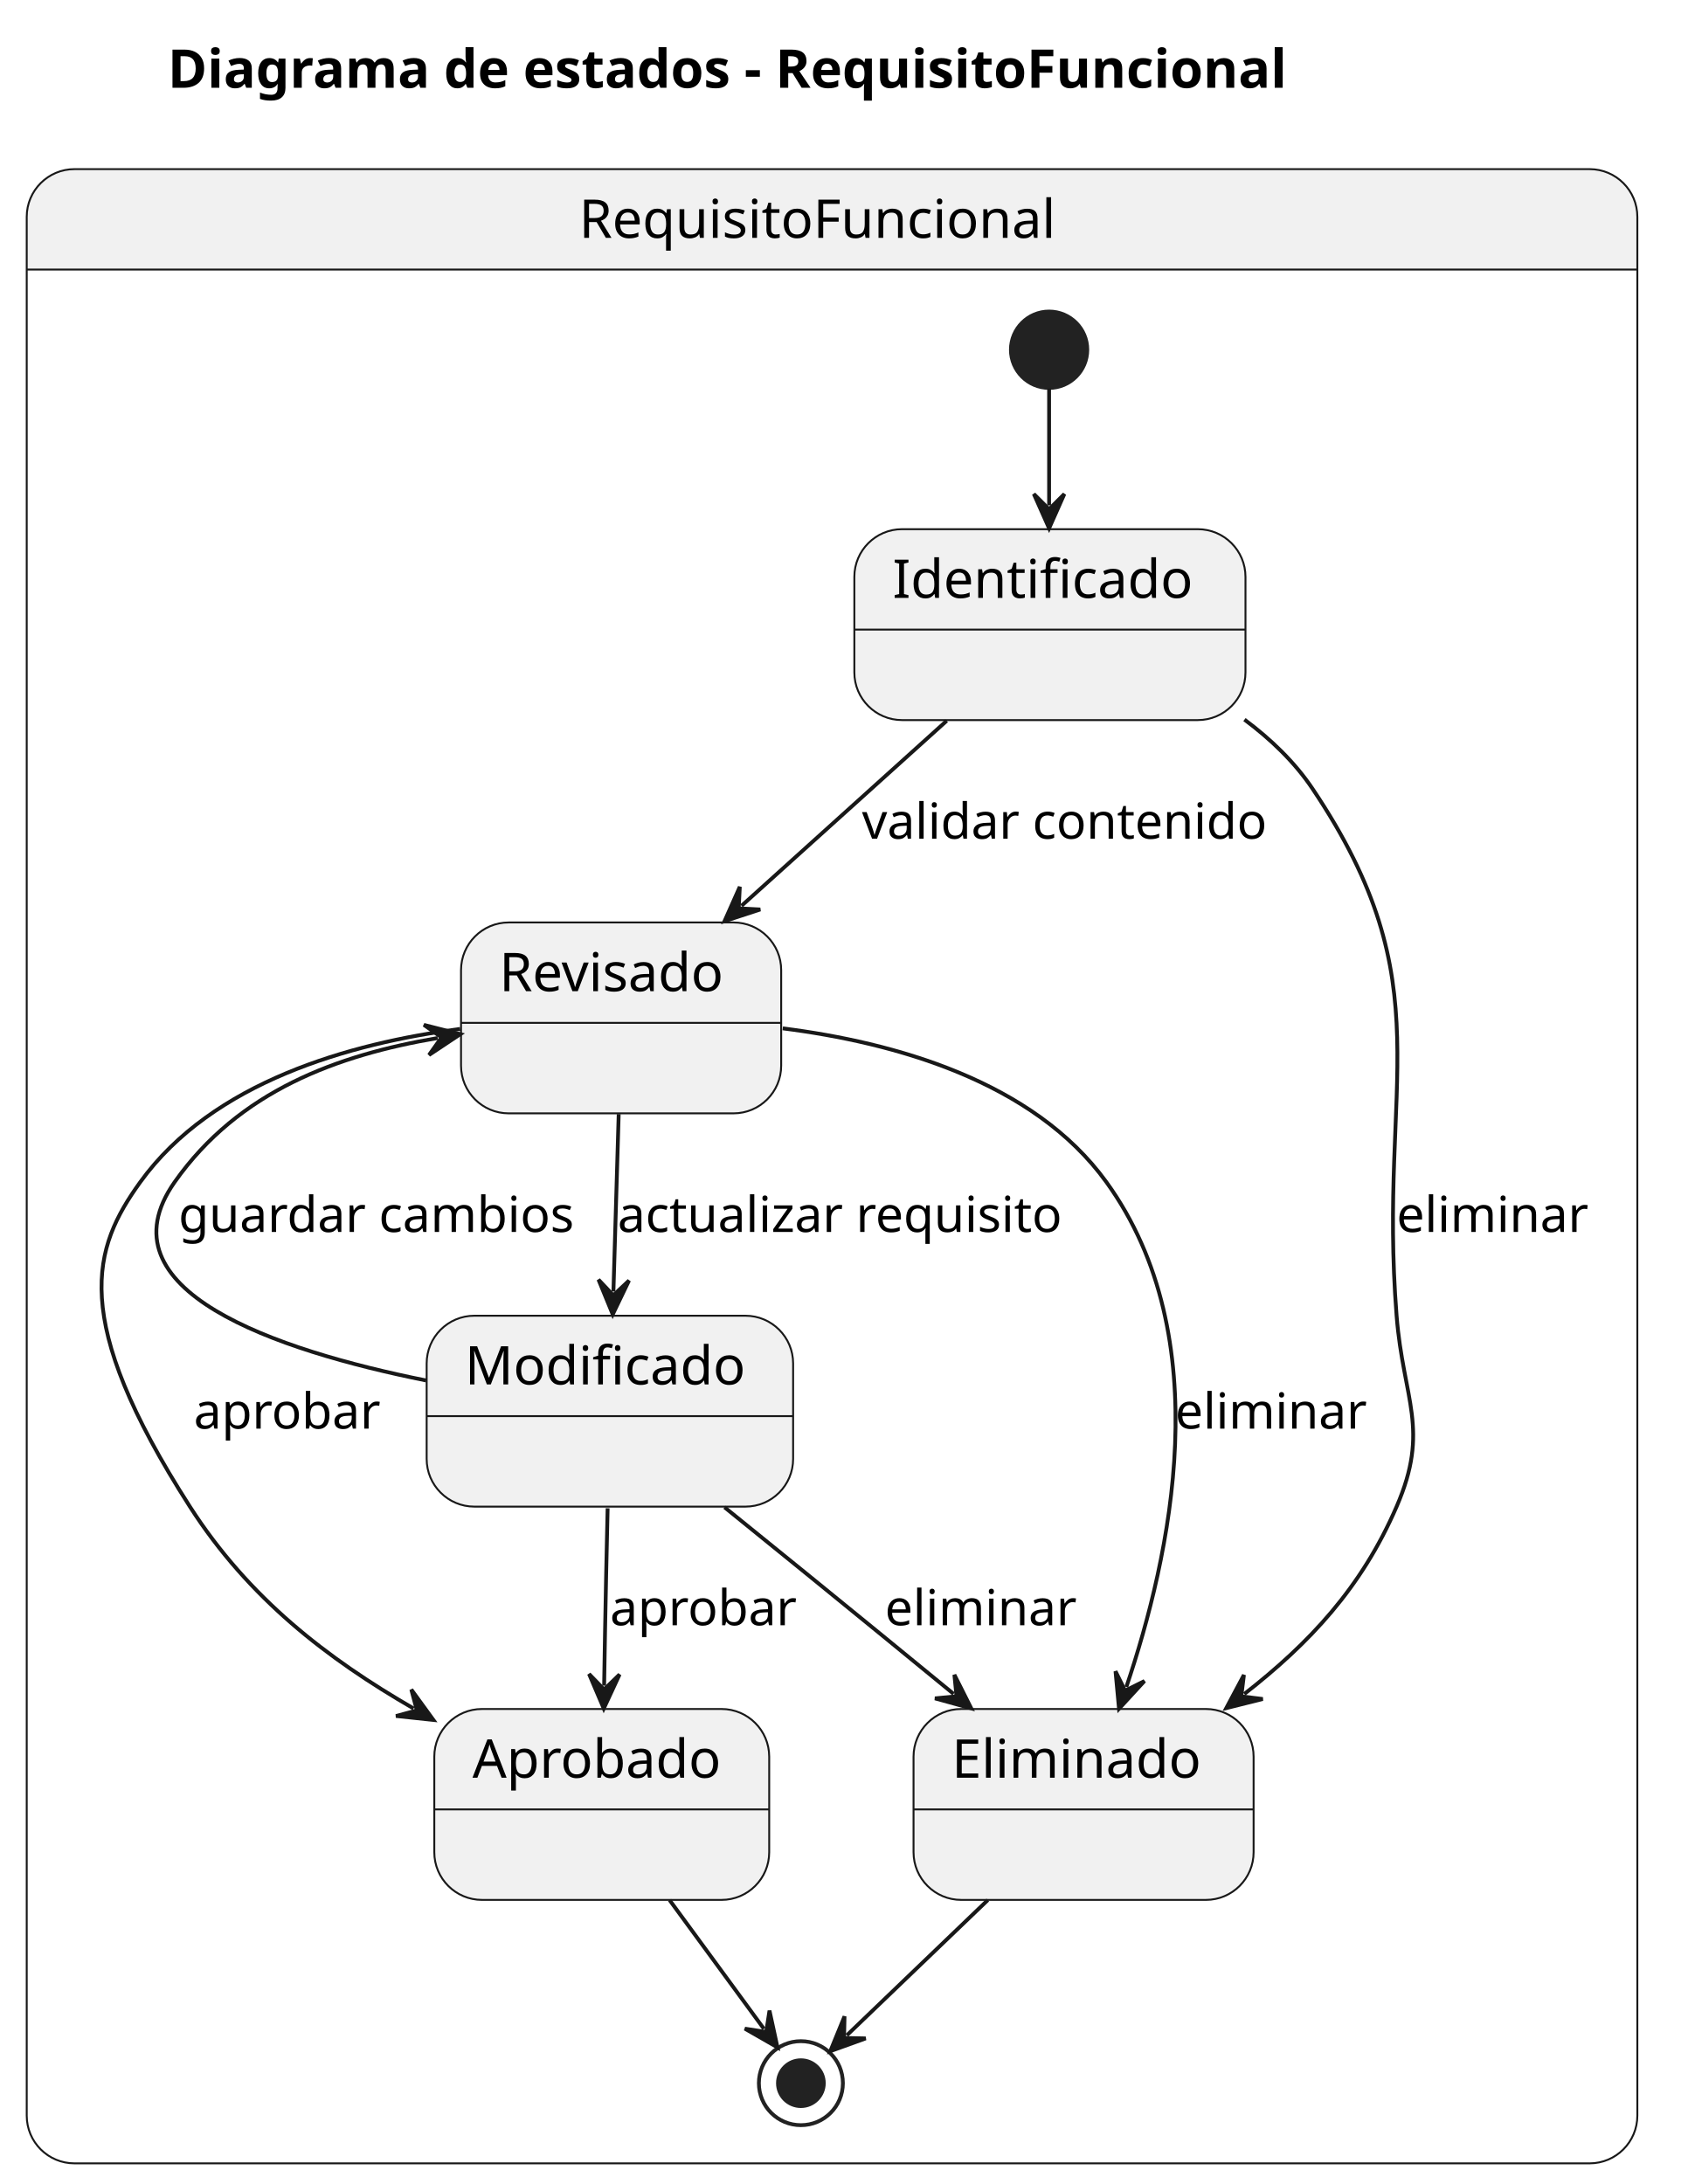
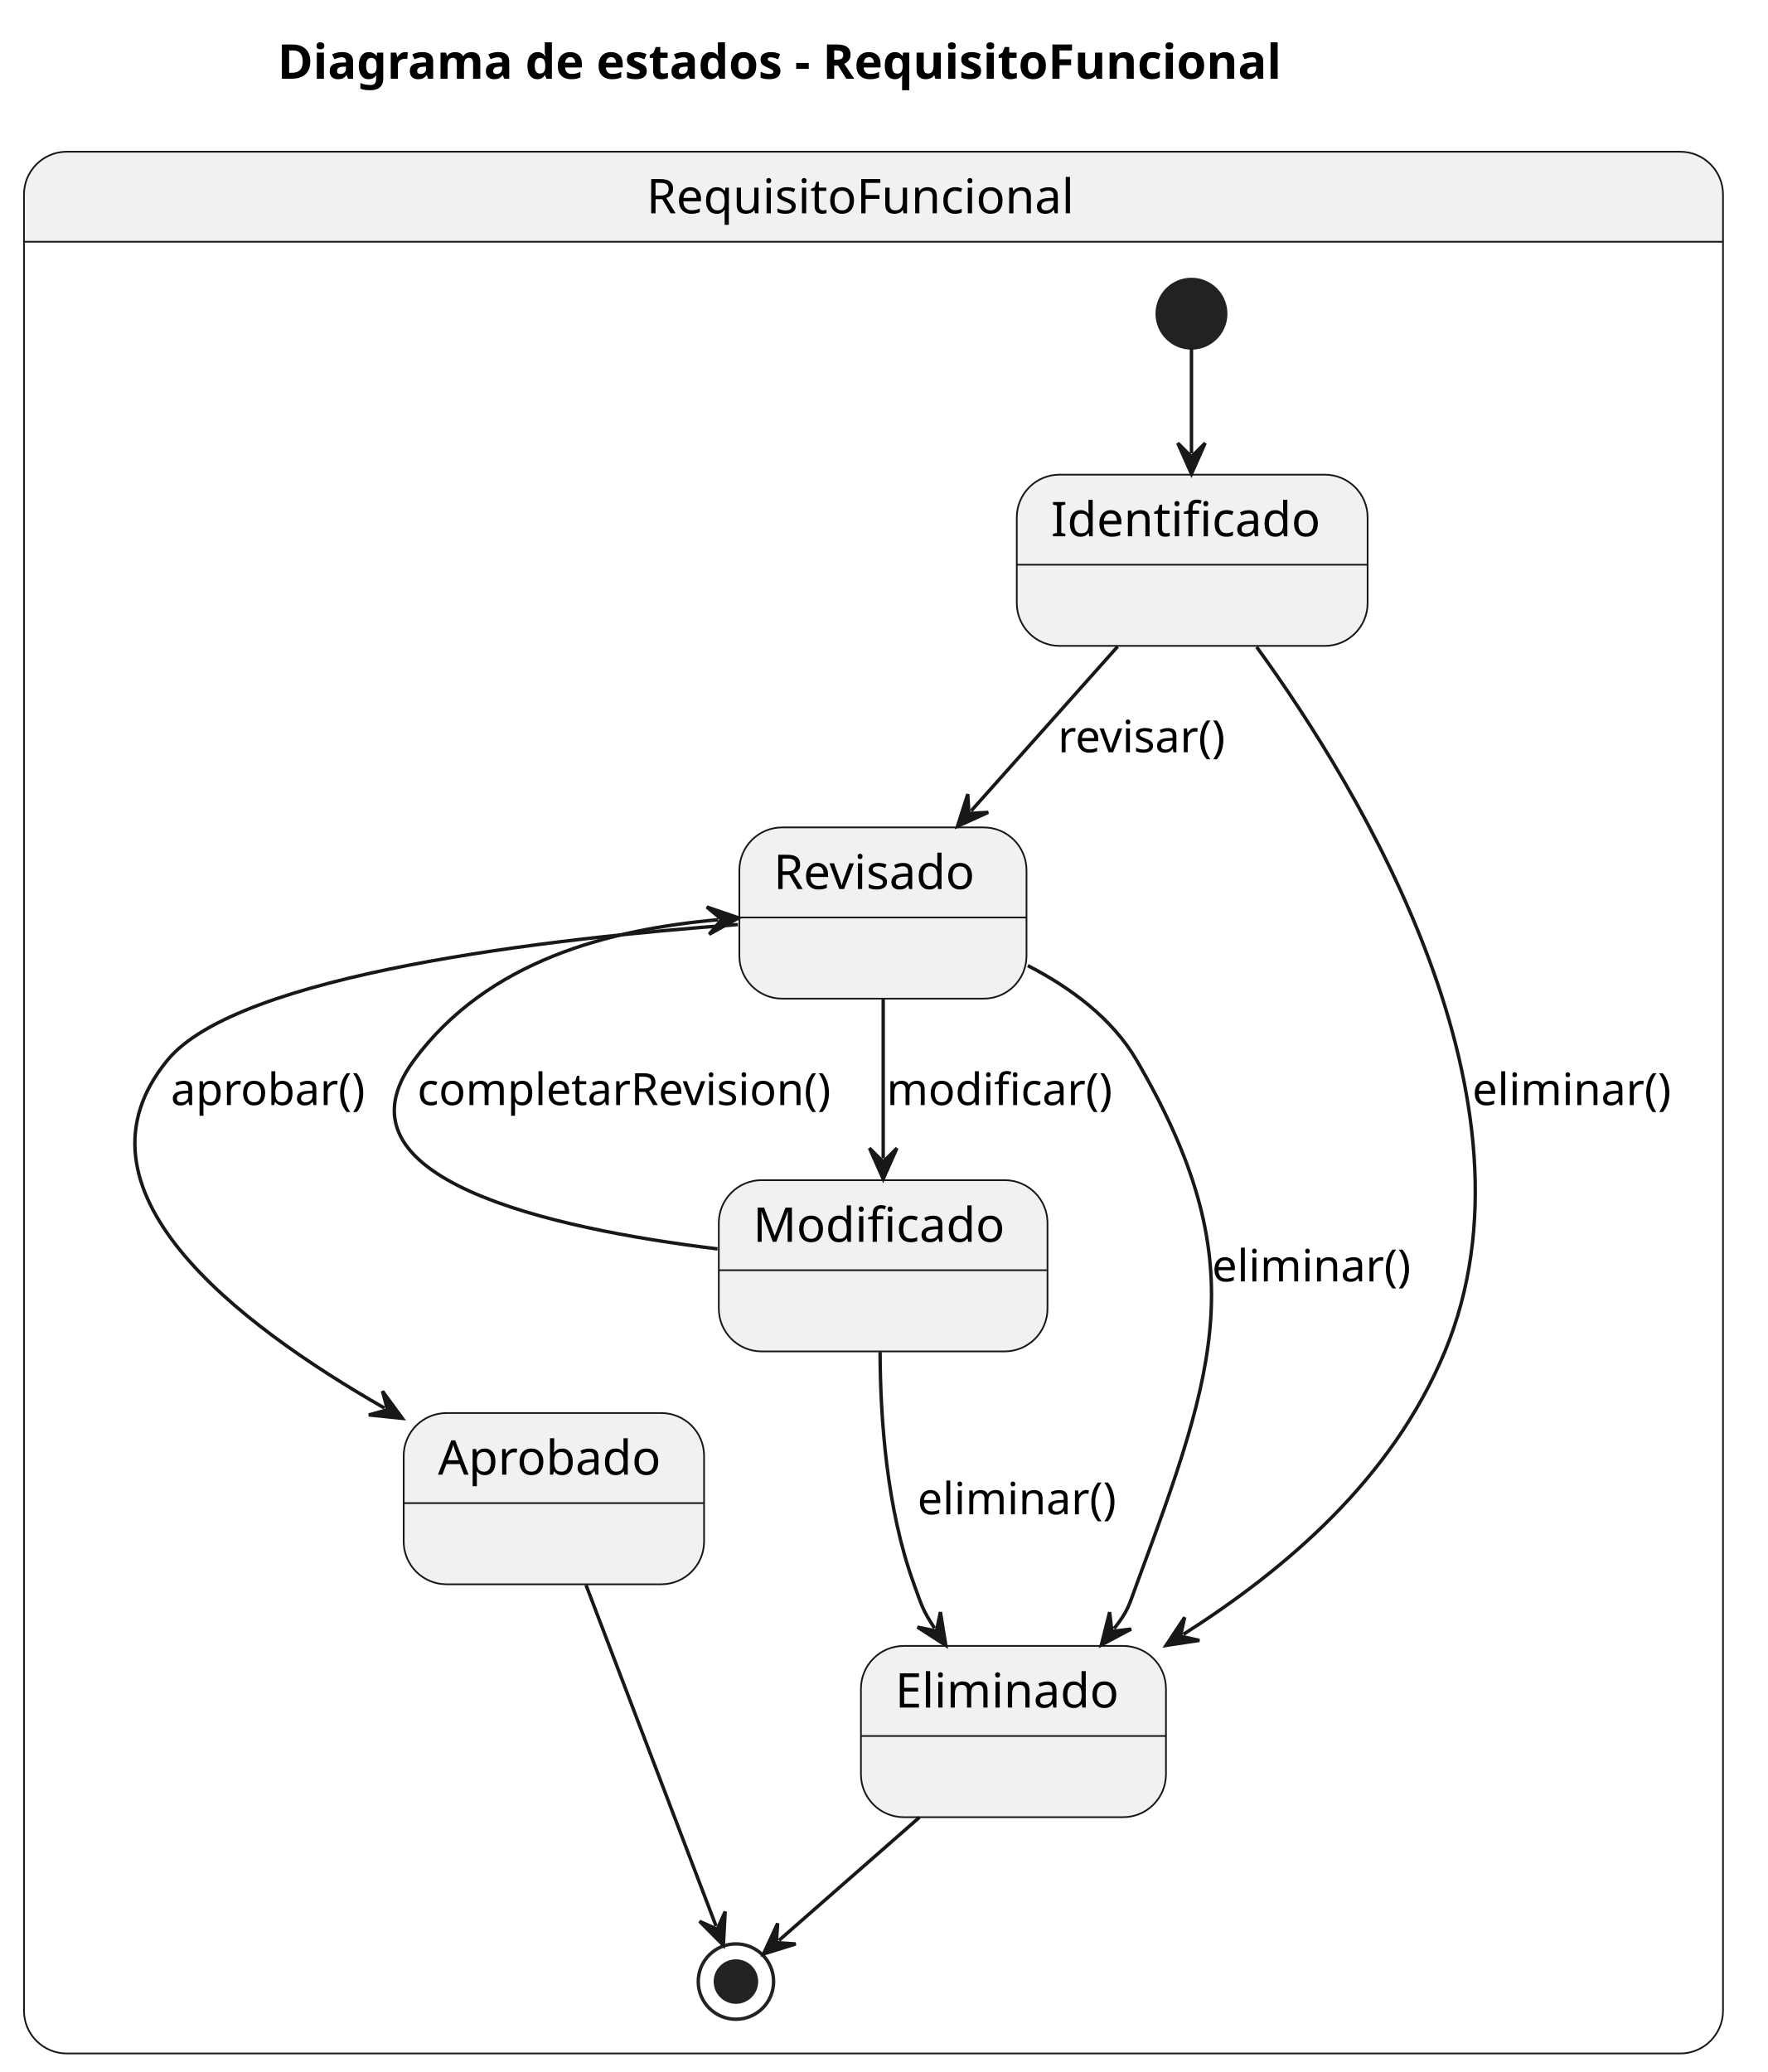
- <svg xmlns="http://www.w3.org/2000/svg" contentStyleType="text/css" data-diagram-type="STATE" height="572px" preserveAspectRatio="none" style="width:442px;height:572px;background:#FFFFFF;" version="1.1" viewBox="0 0 442 572" width="442px" zoomAndPan="magnify">
+ <svg xmlns="http://www.w3.org/2000/svg" contentStyleType="text/css" data-diagram-type="STATE" height="605px" preserveAspectRatio="none" style="width:516px;height:605px;background:#FFFFFF;" version="1.1" viewBox="0 0 516 605" width="516px" zoomAndPan="magnify">
  <defs />
  <g>
    <g class="title" data-source-line="1">
-       <text fill="#000000" font-family="sans-serif" font-size="14" font-weight="bold" lengthAdjust="spacing" textLength="333.97" x="43.904" y="22.995">Diagrama de estados - RequisitoFuncional</text>
+       <text fill="#000000" font-family="sans-serif" font-size="14" font-weight="bold" lengthAdjust="spacing" textLength="333.97" x="81.041" y="22.995">Diagrama de estados - RequisitoFuncional</text>
    </g>
-     <path d="M19.5,44.297 L416.277,44.297 A12.5,12.5 0 0 1 428.777,56.797 L428.777,70.594 L7,70.594 L7,56.797 A12.5,12.5 0 0 1 19.5,44.297" fill="#F1F1F1" />
-     <rect fill="none" height="522.297" rx="12.5" ry="12.5" style="stroke:#181818;stroke-width:0.5;" width="421.777" x="7" y="44.297" />
-     <line style="stroke:#181818;stroke-width:0.5;" x1="7" x2="428.777" y1="70.594" y2="70.594" />
-     <text fill="#000000" font-family="sans-serif" font-size="14" lengthAdjust="spacing" textLength="132.522" x="151.628" y="62.292">RequisitoFuncional</text>
-     <ellipse cx="274.73" cy="91.594" fill="#222222" rx="10" ry="10" style="stroke:#222222;stroke-width:1;" />
+     <path d="M19.5,44.297 L490.551,44.297 A12.5,12.5 0 0 1 503.051,56.797 L503.051,70.594 L7,70.594 L7,56.797 A12.5,12.5 0 0 1 19.5,44.297" fill="#F1F1F1" />
+     <rect fill="none" height="555.297" rx="12.5" ry="12.5" style="stroke:#181818;stroke-width:0.5;" width="496.051" x="7" y="44.297" />
+     <line style="stroke:#181818;stroke-width:0.5;" x1="7" x2="503.051" y1="70.594" y2="70.594" />
+     <text fill="#000000" font-family="sans-serif" font-size="14" lengthAdjust="spacing" textLength="132.522" x="188.765" y="62.292">RequisitoFuncional</text>
+     <ellipse cx="347.86" cy="91.594" fill="#222222" rx="10" ry="10" style="stroke:#222222;stroke-width:1;" />
    <g id="RequisitoFuncional.Identificado">
-       <rect fill="#F1F1F1" height="50" rx="12.5" ry="12.5" style="stroke:#181818;stroke-width:0.5;" width="102.428" x="223.73" y="138.594" />
-       <line style="stroke:#181818;stroke-width:0.5;" x1="223.73" x2="326.158" y1="164.891" y2="164.891" />
-       <text fill="#000000" font-family="sans-serif" font-size="14" lengthAdjust="spacing" textLength="82.428" x="233.73" y="156.589">Identificado</text>
+       <rect fill="#F1F1F1" height="50" rx="12.5" ry="12.5" style="stroke:#181818;stroke-width:0.5;" width="102.428" x="296.86" y="138.594" />
+       <line style="stroke:#181818;stroke-width:0.5;" x1="296.86" x2="399.288" y1="164.891" y2="164.891" />
+       <text fill="#000000" font-family="sans-serif" font-size="14" lengthAdjust="spacing" textLength="82.428" x="306.86" y="156.589">Identificado</text>
    </g>
    <g id="RequisitoFuncional.Revisado">
-       <rect fill="#F1F1F1" height="50" rx="12.5" ry="12.5" style="stroke:#181818;stroke-width:0.5;" width="83.841" x="120.73" y="241.594" />
-       <line style="stroke:#181818;stroke-width:0.5;" x1="120.73" x2="204.571" y1="267.891" y2="267.891" />
-       <text fill="#000000" font-family="sans-serif" font-size="14" lengthAdjust="spacing" textLength="63.841" x="130.73" y="259.589">Revisado</text>
+       <rect fill="#F1F1F1" height="50" rx="12.5" ry="12.5" style="stroke:#181818;stroke-width:0.5;" width="83.841" x="215.86" y="241.594" />
+       <line style="stroke:#181818;stroke-width:0.5;" x1="215.86" x2="299.701" y1="267.891" y2="267.891" />
+       <text fill="#000000" font-family="sans-serif" font-size="14" lengthAdjust="spacing" textLength="63.841" x="225.86" y="259.589">Revisado</text>
    </g>
    <g id="RequisitoFuncional.Modificado">
-       <rect fill="#F1F1F1" height="50" rx="12.5" ry="12.5" style="stroke:#181818;stroke-width:0.5;" width="95.968" x="111.73" y="344.594" />
-       <line style="stroke:#181818;stroke-width:0.5;" x1="111.73" x2="207.698" y1="370.891" y2="370.891" />
-       <text fill="#000000" font-family="sans-serif" font-size="14" lengthAdjust="spacing" textLength="75.968" x="121.73" y="362.589">Modificado</text>
+       <rect fill="#F1F1F1" height="50" rx="12.5" ry="12.5" style="stroke:#181818;stroke-width:0.5;" width="95.968" x="209.86" y="344.594" />
+       <line style="stroke:#181818;stroke-width:0.5;" x1="209.86" x2="305.828" y1="370.891" y2="370.891" />
+       <text fill="#000000" font-family="sans-serif" font-size="14" lengthAdjust="spacing" textLength="75.968" x="219.86" y="362.589">Modificado</text>
    </g>
    <g id="RequisitoFuncional.Aprobado">
-       <rect fill="#F1F1F1" height="50" rx="12.5" ry="12.5" style="stroke:#181818;stroke-width:0.5;" width="87.703" x="113.73" y="447.594" />
-       <line style="stroke:#181818;stroke-width:0.5;" x1="113.73" x2="201.433" y1="473.891" y2="473.891" />
-       <text fill="#000000" font-family="sans-serif" font-size="14" lengthAdjust="spacing" textLength="67.703" x="123.73" y="465.589">Aprobado</text>
+       <rect fill="#F1F1F1" height="50" rx="12.5" ry="12.5" style="stroke:#181818;stroke-width:0.5;" width="87.703" x="117.86" y="412.594" />
+       <line style="stroke:#181818;stroke-width:0.5;" x1="117.86" x2="205.563" y1="438.891" y2="438.891" />
+       <text fill="#000000" font-family="sans-serif" font-size="14" lengthAdjust="spacing" textLength="67.703" x="127.86" y="430.589">Aprobado</text>
    </g>
    <g id="RequisitoFuncional.Eliminado">
-       <rect fill="#F1F1F1" height="50" rx="12.5" ry="12.5" style="stroke:#181818;stroke-width:0.5;" width="89.057" x="239.23" y="447.594" />
-       <line style="stroke:#181818;stroke-width:0.5;" x1="239.23" x2="328.287" y1="473.891" y2="473.891" />
-       <text fill="#000000" font-family="sans-serif" font-size="14" lengthAdjust="spacing" textLength="69.057" x="249.23" y="465.589">Eliminado</text>
+       <rect fill="#F1F1F1" height="50" rx="12.5" ry="12.5" style="stroke:#181818;stroke-width:0.5;" width="89.057" x="251.36" y="480.594" />
+       <line style="stroke:#181818;stroke-width:0.5;" x1="251.36" x2="340.417" y1="506.891" y2="506.891" />
+       <text fill="#000000" font-family="sans-serif" font-size="14" lengthAdjust="spacing" textLength="69.057" x="261.36" y="498.589">Eliminado</text>
    </g>
-     <ellipse cx="209.73" cy="545.594" fill="none" rx="11" ry="11" style="stroke:#222222;stroke-width:1;" />
-     <ellipse cx="209.73" cy="545.594" fill="#222222" rx="6" ry="6" style="stroke:#222222;stroke-width:1;" />
+     <ellipse cx="214.86" cy="578.594" fill="none" rx="11" ry="11" style="stroke:#222222;stroke-width:1;" />
+     <ellipse cx="214.86" cy="578.594" fill="#222222" rx="6" ry="6" style="stroke:#222222;stroke-width:1;" />
    <g class="link" data-entity-1=".start.RequisitoFuncional" data-entity-2="Identificado" data-source-line="5" data-uid="lnk4" id="link_.start.RequisitoFuncional_Identificado">
-       <path d="M274.73,101.744 C274.73,111.014 274.73,119.734 274.73,132.374" fill="none" id="*start*RequisitoFuncional-to-Identificado" style="stroke:#181818;stroke-width:1;" />
-       <polygon fill="#181818" points="274.73,138.374,278.73,129.374,274.73,133.374,270.73,129.374,274.73,138.374" style="stroke:#181818;stroke-width:1;" />
+       <path d="M347.86,101.744 C347.86,111.014 347.86,119.734 347.86,132.374" fill="none" id="*start*RequisitoFuncional-to-Identificado" style="stroke:#181818;stroke-width:1;" />
+       <polygon fill="#181818" points="347.86,138.374,351.86,129.374,347.86,133.374,343.86,129.374,347.86,138.374" style="stroke:#181818;stroke-width:1;" />
    </g>
-     <g class="link" data-entity-1="Identificado" data-entity-2="Revisado" data-source-line="7" data-uid="lnk6" id="link_Identificado_Revisado">
-       <path d="M247.91,188.784 C230.3,204.664 211.826,221.325 194.185,237.235" fill="none" id="Identificado-to-Revisado" style="stroke:#181818;stroke-width:1;" />
-       <polygon fill="#181818" points="189.73,241.254,199.092,238.196,193.443,237.905,193.734,232.256,189.73,241.254" style="stroke:#181818;stroke-width:1;" />
-       <text fill="#000000" font-family="sans-serif" font-size="13" lengthAdjust="spacing" textLength="113.071" x="225.73" y="219.661">validar contenido</text>
+     <g class="link" data-entity-1="Identificado" data-entity-2="Revisado" data-source-line="6" data-uid="lnk6" id="link_Identificado_Revisado">
+       <path d="M326.3,188.784 C312.16,204.664 297.711,220.863 283.541,236.773" fill="none" id="Identificado-to-Revisado" style="stroke:#181818;stroke-width:1;" />
+       <polygon fill="#181818" points="279.55,241.254,288.523,237.193,282.875,237.52,282.549,231.873,279.55,241.254" style="stroke:#181818;stroke-width:1;" />
+       <text fill="#000000" font-family="sans-serif" font-size="13" lengthAdjust="spacing" textLength="54.876" x="308.86" y="219.661">revisar()</text>
    </g>
-     <g class="link" data-entity-1="Revisado" data-entity-2="Modificado" data-source-line="8" data-uid="lnk8" id="link_Revisado_Modificado">
-       <path d="M162.02,291.784 C161.54,307.664 161.107,322.346 160.637,338.256" fill="none" id="Revisado-to-Modificado" style="stroke:#181818;stroke-width:1;" />
-       <polygon fill="#181818" points="160.46,344.254,164.724,335.376,160.608,339.256,156.727,335.14,160.46,344.254" style="stroke:#181818;stroke-width:1;" />
-       <text fill="#000000" font-family="sans-serif" font-size="13" lengthAdjust="spacing" textLength="124.789" x="161.73" y="322.661">actualizar requisito</text>
+     <g class="link" data-entity-1="Revisado" data-entity-2="Modificado" data-source-line="7" data-uid="lnk8" id="link_Revisado_Modificado">
+       <path d="M257.86,291.784 C257.86,307.664 257.86,322.344 257.86,338.254" fill="none" id="Revisado-to-Modificado" style="stroke:#181818;stroke-width:1;" />
+       <polygon fill="#181818" points="257.86,344.254,261.86,335.254,257.86,339.254,253.86,335.254,257.86,344.254" style="stroke:#181818;stroke-width:1;" />
+       <text fill="#000000" font-family="sans-serif" font-size="13" lengthAdjust="spacing" textLength="71.272" x="258.86" y="322.661">modificar()</text>
    </g>
-     <g class="link" data-entity-1="Modificado" data-entity-2="Revisado" data-source-line="9" data-uid="lnk9" id="link_Modificado_Revisado">
-       <path d="M111.6,361.554 C72.14,353.614 25.8,337.934 45.73,309.594 C62.56,285.674 88.435,276.321 114.635,271.861" fill="none" id="Modificado-to-Revisado" style="stroke:#181818;stroke-width:1;" />
-       <polygon fill="#181818" points="120.55,270.854,111.006,268.421,115.621,271.693,112.349,276.307,120.55,270.854" style="stroke:#181818;stroke-width:1;" />
-       <text fill="#000000" font-family="sans-serif" font-size="13" lengthAdjust="spacing" textLength="109.865" x="46.73" y="322.661">guardar cambios</text>
+     <g class="link" data-entity-1="Modificado" data-entity-2="Revisado" data-source-line="8" data-uid="lnk9" id="link_Modificado_Revisado">
+       <path d="M209.49,364.664 C160.49,358.704 95.3,344.164 120.86,309.594 C142.45,280.384 178.004,271.366 209.694,268.546" fill="none" id="Modificado-to-Revisado" style="stroke:#181818;stroke-width:1;" />
+       <polygon fill="#181818" points="215.67,268.014,206.351,264.827,210.69,268.457,207.06,272.796,215.67,268.014" style="stroke:#181818;stroke-width:1;" />
+       <text fill="#000000" font-family="sans-serif" font-size="13" lengthAdjust="spacing" textLength="131.092" x="121.86" y="322.661">completarRevision()</text>
    </g>
-     <g class="link" data-entity-1="Revisado" data-entity-2="Aprobado" data-source-line="10" data-uid="lnk11" id="link_Revisado_Aprobado">
-       <path d="M120.5,269.474 C91.78,273.224 55.68,283.314 36.73,309.594 C24.34,326.794 18,345.104 49.73,394.594 C65.15,418.634 85.775,434.442 108.305,447.462" fill="none" id="Revisado-to-Aprobado" style="stroke:#181818;stroke-width:1;" />
-       <polygon fill="#181818" points="113.5,450.464,107.709,442.497,109.171,447.962,103.706,449.424,113.5,450.464" style="stroke:#181818;stroke-width:1;" />
-       <text fill="#000000" font-family="sans-serif" font-size="13" lengthAdjust="spacing" textLength="51.08" x="50.73" y="374.161">aprobar</text>
+     <g class="link" data-entity-1="Revisado" data-entity-2="Aprobado" data-source-line="9" data-uid="lnk11" id="link_Revisado_Aprobado">
+       <path d="M215.43,269.954 C160.54,273.994 69.49,284.394 48.86,309.594 C18,347.264 68.655,386.149 112.275,411.159" fill="none" id="Revisado-to-Aprobado" style="stroke:#181818;stroke-width:1;" />
+       <polygon fill="#181818" points="117.48,414.144,111.662,406.197,113.142,411.657,107.683,413.137,117.48,414.144" style="stroke:#181818;stroke-width:1;" />
+       <text fill="#000000" font-family="sans-serif" font-size="13" lengthAdjust="spacing" textLength="61.223" x="49.86" y="322.661">aprobar()</text>
    </g>
-     <g class="link" data-entity-1="Modificado" data-entity-2="Aprobado" data-source-line="11" data-uid="lnk12" id="link_Modificado_Aprobado">
-       <path d="M159.12,395.024 C158.99,400.784 158.85,406.904 158.73,412.594 C158.5,424.064 158.375,430.795 158.205,441.485" fill="none" id="Modificado-to-Aprobado" style="stroke:#181818;stroke-width:1;" />
-       <polygon fill="#181818" points="158.11,447.484,162.253,438.548,158.19,442.484,154.254,438.421,158.11,447.484" style="stroke:#181818;stroke-width:1;" />
-       <text fill="#000000" font-family="sans-serif" font-size="13" lengthAdjust="spacing" textLength="51.08" x="159.73" y="425.661">aprobar</text>
+     <g class="link" data-entity-1="Identificado" data-entity-2="Eliminado" data-source-line="10" data-uid="lnk13" id="link_Identificado_Eliminado">
+       <path d="M366.89,188.894 C397.69,231.374 452.12,321.544 421.86,394.594 C406.3,432.154 375.138,458.307 345.498,477.217" fill="none" id="Identificado-to-Eliminado" style="stroke:#181818;stroke-width:1;" />
+       <polygon fill="#181818" points="340.44,480.444,350.179,478.975,344.655,477.755,345.876,472.231,340.44,480.444" style="stroke:#181818;stroke-width:1;" />
+       <text fill="#000000" font-family="sans-serif" font-size="13" lengthAdjust="spacing" textLength="63.191" x="429.86" y="322.661">eliminar()</text>
    </g>
-     <g class="link" data-entity-1="Identificado" data-entity-2="Eliminado" data-source-line="13" data-uid="lnk14" id="link_Identificado_Eliminado">
-       <path d="M325.89,188.464 C332.76,193.584 339.05,199.604 343.73,206.594 C378.34,258.164 360.83,282.684 365.73,344.594 C367.49,366.744 374.56,374.204 365.73,394.594 C356.5,415.924 342.868,430.369 325.848,443.669" fill="none" id="Identificado-to-Eliminado" style="stroke:#181818;stroke-width:1;" />
-       <polygon fill="#181818" points="321.12,447.364,330.675,444.974,325.06,444.285,325.749,438.67,321.12,447.364" style="stroke:#181818;stroke-width:1;" />
-       <text fill="#000000" font-family="sans-serif" font-size="13" lengthAdjust="spacing" textLength="53.047" x="365.73" y="322.661">eliminar</text>
+     <g class="link" data-entity-1="Revisado" data-entity-2="Eliminado" data-source-line="11" data-uid="lnk14" id="link_Revisado_Eliminado">
+       <path d="M300.08,281.944 C312.53,288.364 324.72,297.334 331.86,309.594 C366.07,368.354 355.45,398.814 331.86,462.594 C329.53,468.904 329.479,470.17 325.259,475.56" fill="none" id="Revisado-to-Eliminado" style="stroke:#181818;stroke-width:1;" />
+       <polygon fill="#181818" points="321.56,480.284,330.258,475.663,324.642,476.347,323.959,470.731,321.56,480.284" style="stroke:#181818;stroke-width:1;" />
+       <text fill="#000000" font-family="sans-serif" font-size="13" lengthAdjust="spacing" textLength="63.191" x="353.86" y="374.161">eliminar()</text>
    </g>
-     <g class="link" data-entity-1="Revisado" data-entity-2="Eliminado" data-source-line="14" data-uid="lnk15" id="link_Revisado_Eliminado">
-       <path d="M204.98,269.334 C233.98,273.004 270.56,283.054 289.73,309.594 C319.24,350.424 306.466,407.678 294.956,441.838" fill="none" id="Revisado-to-Eliminado" style="stroke:#181818;stroke-width:1;" />
-       <polygon fill="#181818" points="293.04,447.524,299.704,440.272,294.637,442.786,292.123,437.718,293.04,447.524" style="stroke:#181818;stroke-width:1;" />
-       <text fill="#000000" font-family="sans-serif" font-size="13" lengthAdjust="spacing" textLength="53.047" x="307.73" y="374.161">eliminar</text>
+     <g class="link" data-entity-1="Modificado" data-entity-2="Eliminado" data-source-line="12" data-uid="lnk15" id="link_Modificado_Eliminado">
+       <path d="M256.95,394.764 C257.01,413.764 258.8,440.594 266.86,462.594 C269.11,468.754 269.205,469.833 272.856,475.413" fill="none" id="Modificado-to-Eliminado" style="stroke:#181818;stroke-width:1;" />
+       <polygon fill="#181818" points="276.14,480.434,274.561,470.712,273.403,476.249,267.866,475.092,276.14,480.434" style="stroke:#181818;stroke-width:1;" />
+       <text fill="#000000" font-family="sans-serif" font-size="13" lengthAdjust="spacing" textLength="63.191" x="267.86" y="442.161">eliminar()</text>
    </g>
-     <g class="link" data-entity-1="Modificado" data-entity-2="Eliminado" data-source-line="15" data-uid="lnk16" id="link_Modificado_Eliminado">
-       <path d="M189.74,394.764 C196.95,400.594 204.62,406.804 211.73,412.594 C225.77,424.014 236.672,432.928 249.712,443.628" fill="none" id="Modificado-to-Eliminado" style="stroke:#181818;stroke-width:1;" />
-       <polygon fill="#181818" points="254.35,447.434,249.93,438.632,250.485,444.262,244.855,444.817,254.35,447.434" style="stroke:#181818;stroke-width:1;" />
-       <text fill="#000000" font-family="sans-serif" font-size="13" lengthAdjust="spacing" textLength="53.047" x="231.73" y="425.661">eliminar</text>
+     <g class="link" data-entity-1="Aprobado" data-entity-2=".end.RequisitoFuncional" data-source-line="13" data-uid="lnk17" id="link_Aprobado_.end.RequisitoFuncional">
+       <path d="M171.09,462.804 C182.95,493.914 200.853,540.867 209.053,562.377" fill="none" id="Aprobado-to-*end*RequisitoFuncional" style="stroke:#181818;stroke-width:1;" />
+       <polygon fill="#181818" points="211.19,567.984,211.722,558.149,209.409,563.312,204.246,560.999,211.19,567.984" style="stroke:#181818;stroke-width:1;" />
    </g>
-     <g class="link" data-entity-1="Aprobado" data-entity-2=".end.RequisitoFuncional" data-source-line="17" data-uid="lnk18" id="link_Aprobado_.end.RequisitoFuncional">
-       <path d="M175.34,497.634 C185.12,510.984 193.135,521.923 200.055,531.373" fill="none" id="Aprobado-to-*end*RequisitoFuncional" style="stroke:#181818;stroke-width:1;" />
-       <polygon fill="#181818" points="203.6,536.214,201.51,526.589,200.646,532.18,195.055,531.316,203.6,536.214" style="stroke:#181818;stroke-width:1;" />
-     </g>
-     <g class="link" data-entity-1="Eliminado" data-entity-2=".end.RequisitoFuncional" data-source-line="18" data-uid="lnk19" id="link_Eliminado_.end.RequisitoFuncional">
-       <path d="M258.68,497.634 C244.26,511.474 231.449,523.759 221.759,533.059" fill="none" id="Eliminado-to-*end*RequisitoFuncional" style="stroke:#181818;stroke-width:1;" />
-       <polygon fill="#181818" points="217.43,537.214,226.693,533.868,221.037,533.752,221.154,528.096,217.43,537.214" style="stroke:#181818;stroke-width:1;" />
+     <g class="link" data-entity-1="Eliminado" data-entity-2=".end.RequisitoFuncional" data-source-line="14" data-uid="lnk18" id="link_Eliminado_.end.RequisitoFuncional">
+       <path d="M268.44,530.634 C252.46,544.634 237.962,557.338 227.422,566.578" fill="none" id="Eliminado-to-*end*RequisitoFuncional" style="stroke:#181818;stroke-width:1;" />
+       <polygon fill="#181818" points="222.91,570.534,232.315,567.609,226.67,567.238,227.041,561.593,222.91,570.534" style="stroke:#181818;stroke-width:1;" />
    </g>
  </g>
</svg>
